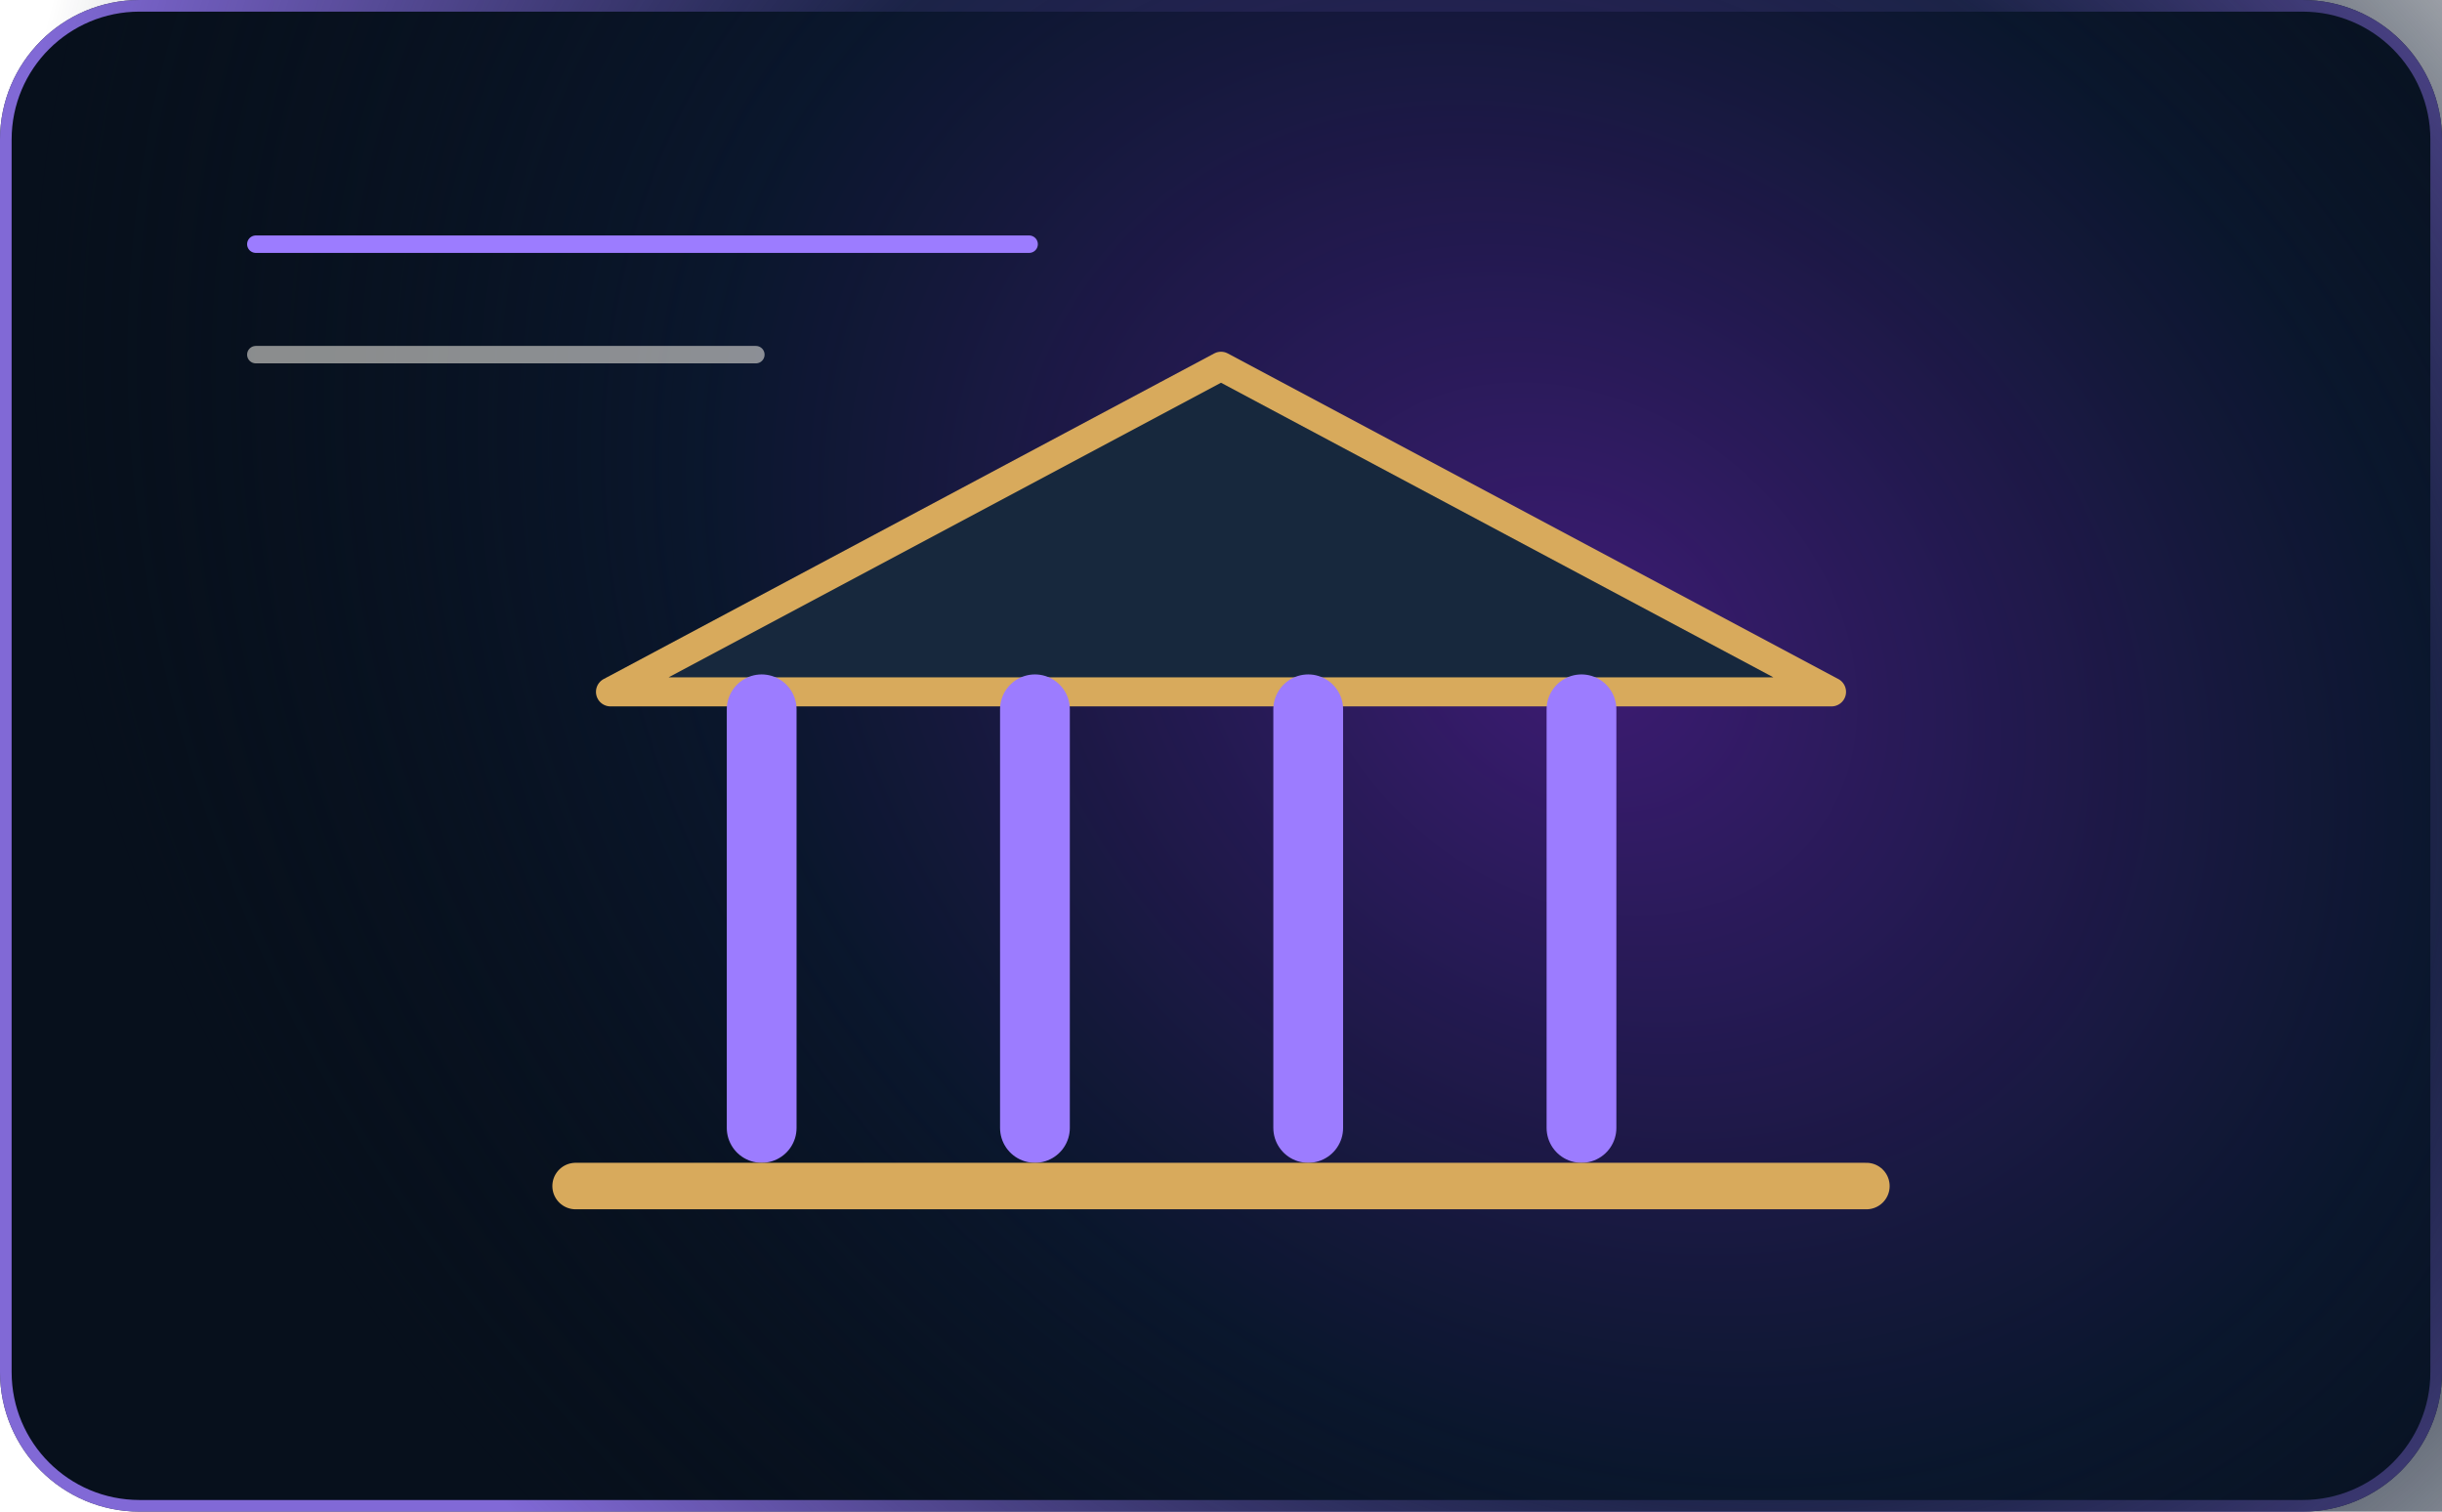
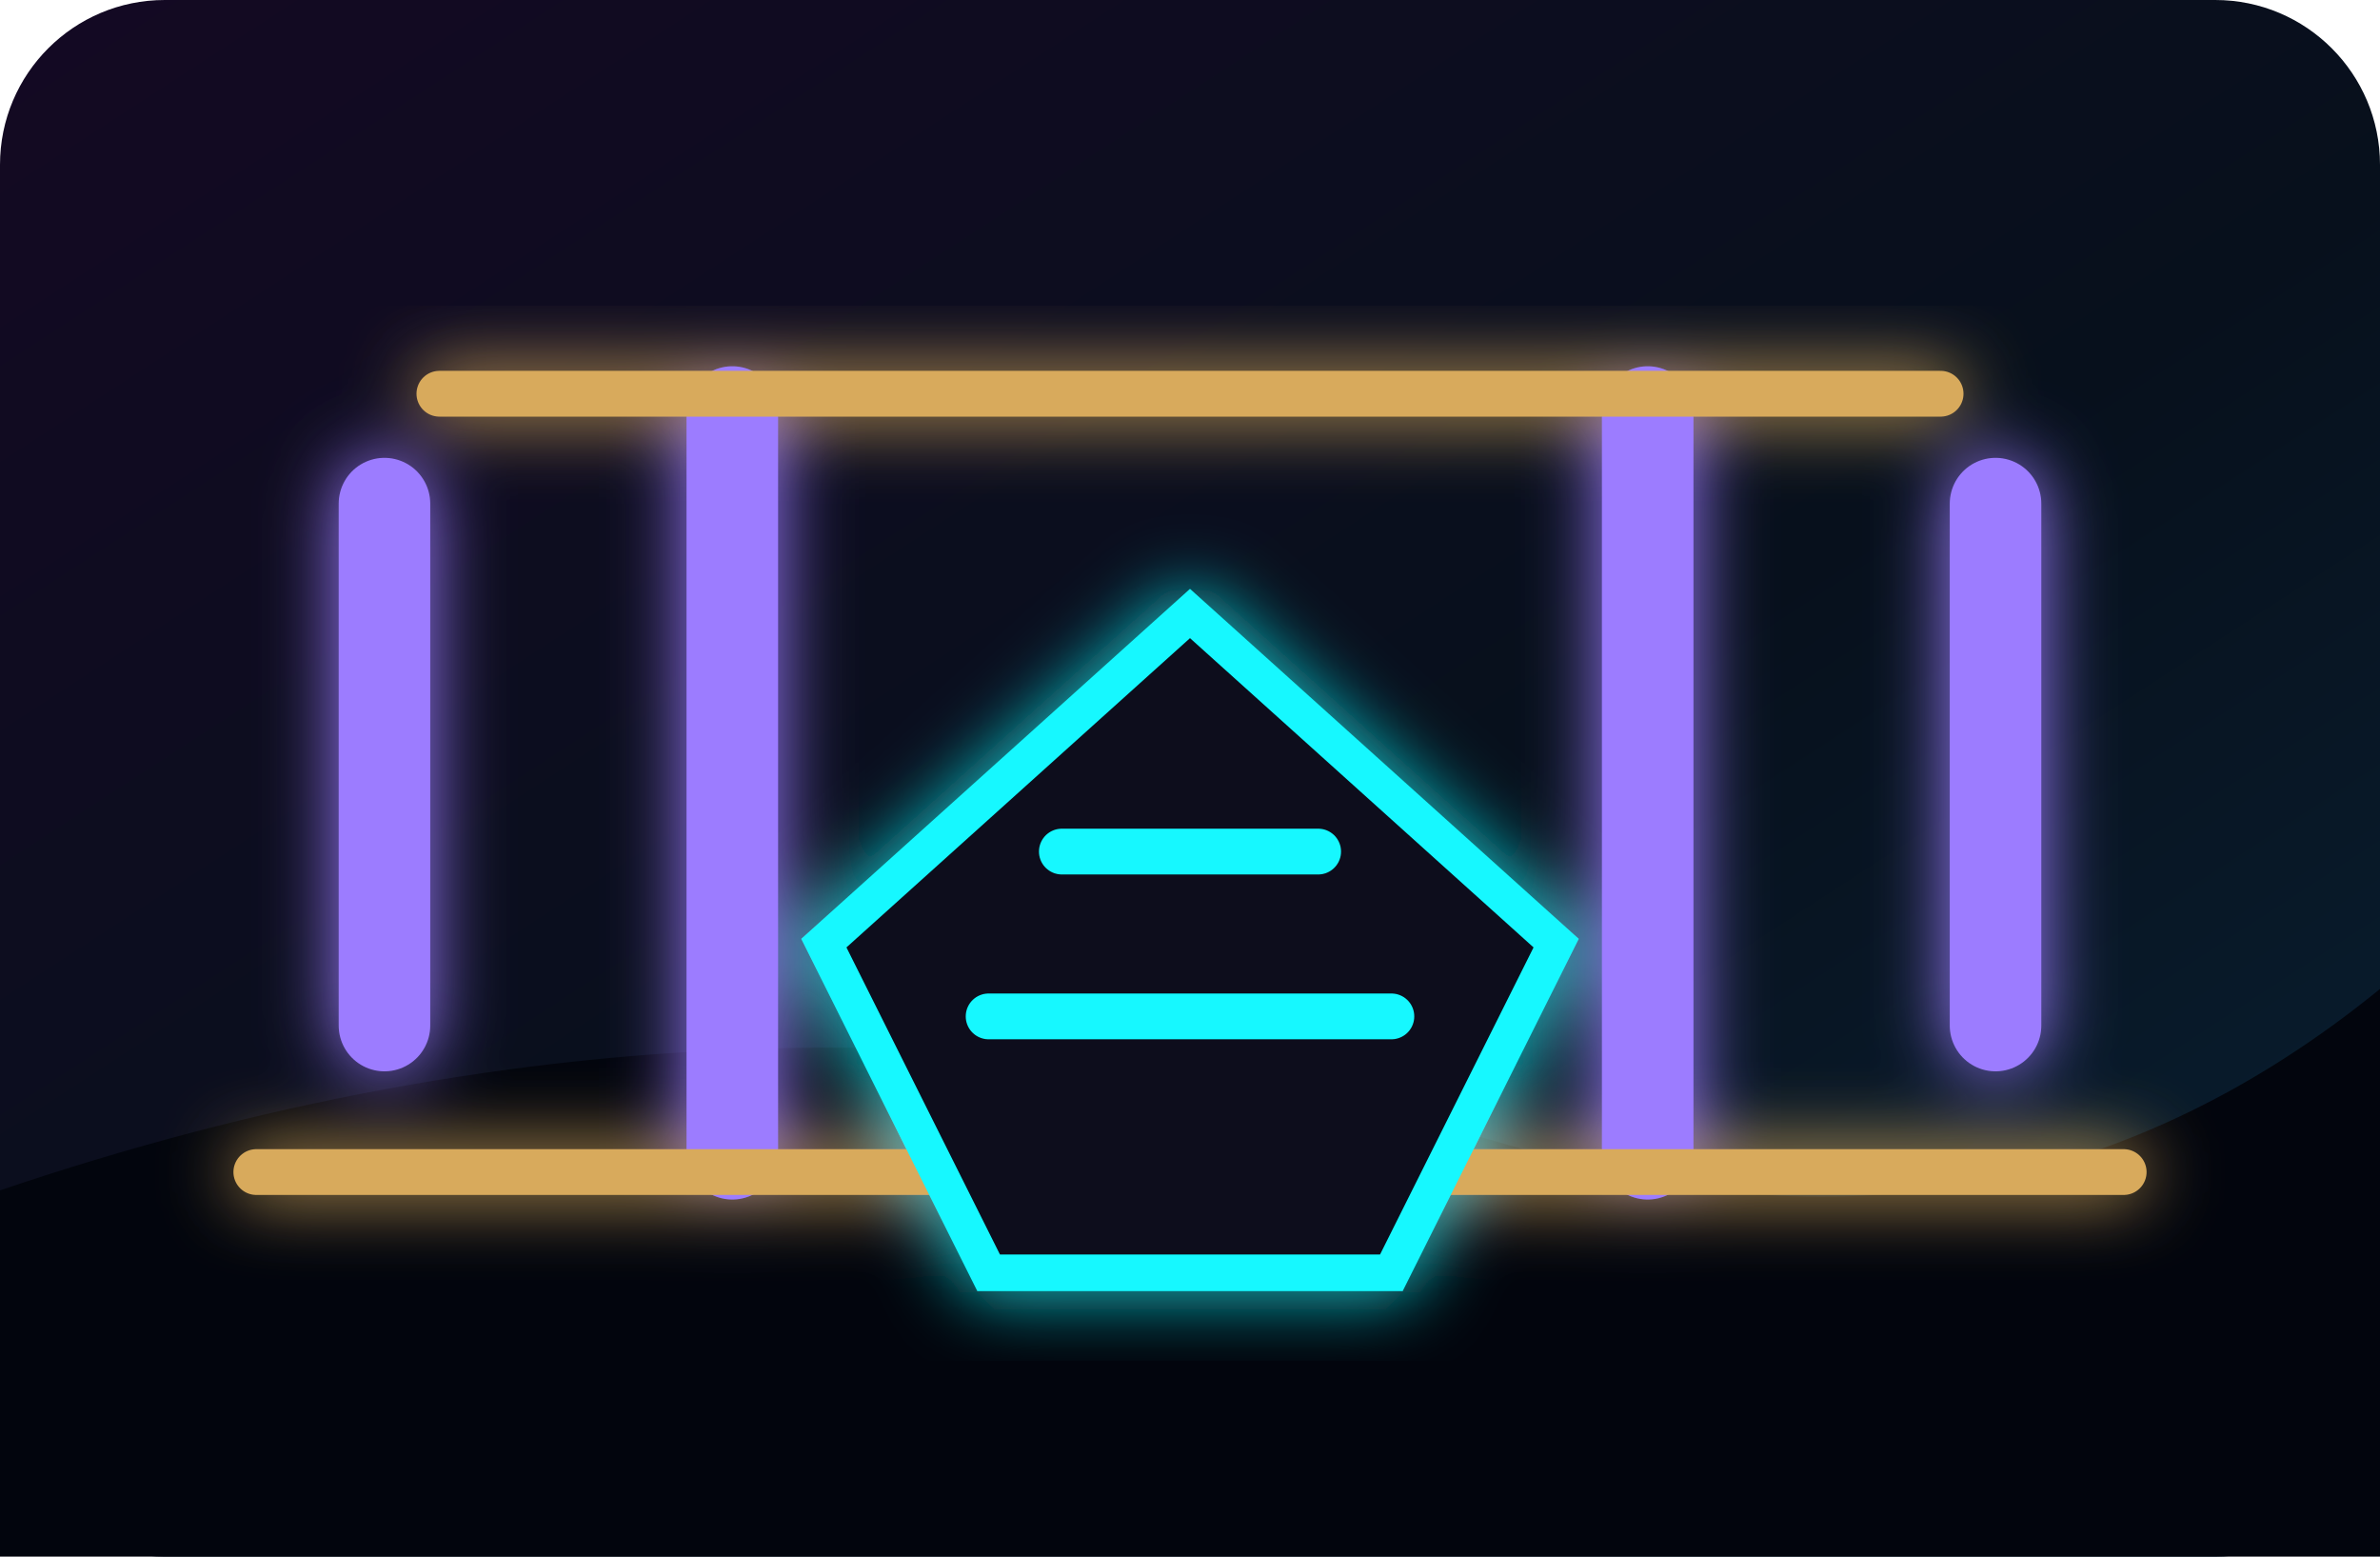
- <svg xmlns="http://www.w3.org/2000/svg" width="420" height="260" viewBox="0 0 420 260" fill="none">
-   <rect width="420" height="260" rx="24" fill="#07101C" />
-   <rect x="1" y="1" width="418" height="258" rx="23" stroke="#9C7CFF" stroke-opacity="0.82" stroke-width="2" />
-   <path d="M0 0H420V260H0V0Z" fill="url(#paint0_radial)" />
-   <path d="M210 63L315 119H105L210 63Z" fill="#17283D" stroke="#D8AA5C" stroke-width="5" stroke-linejoin="round" />
-   <path d="M131 122V194" stroke="#9C7CFF" stroke-width="12" stroke-linecap="round" />
-   <path d="M178 122V194" stroke="#9C7CFF" stroke-width="12" stroke-linecap="round" />
-   <path d="M225 122V194" stroke="#9C7CFF" stroke-width="12" stroke-linecap="round" />
-   <path d="M272 122V194" stroke="#9C7CFF" stroke-width="12" stroke-linecap="round" />
-   <path d="M99 204H321" stroke="#D8AA5C" stroke-width="8" stroke-linecap="round" />
-   <path d="M44 42H177" stroke="#9C7CFF" stroke-width="3" stroke-linecap="round" />
-   <path d="M44 61H130" stroke="#F6F2E9" stroke-opacity="0.55" stroke-width="3" stroke-linecap="round" />
+ <svg xmlns="http://www.w3.org/2000/svg" viewBox="0 0 260 170" role="img" aria-labelledby="title desc">
  <defs>
-     <radialGradient id="paint0_radial" cx="0" cy="0" r="1" gradientUnits="userSpaceOnUse" gradientTransform="translate(272 112) rotate(128) scale(234 292)">
-       <stop stop-color="#3E1C75" />
-       <stop offset="0.55" stop-color="#0B1830" stop-opacity="0.86" />
-       <stop offset="1" stop-color="#07101C" stop-opacity="0" />
-     </radialGradient>
+     <linearGradient id="bg" x1="0" y1="0" x2="1" y2="1">
+       <stop offset="0" stop-color="#140923" />
+       <stop offset=".56" stop-color="#07101c" />
+       <stop offset="1" stop-color="#092235" />
+     </linearGradient>
+     <filter id="glow">
+       <feGaussianBlur stdDeviation="4" result="b" />
+       <feMerge>
+         <feMergeNode in="b" />
+         <feMergeNode in="SourceGraphic" />
+       </feMerge>
+     </filter>
  </defs>
+   <rect width="260" height="170" rx="18" fill="url(#bg)" />
+   <path d="M0 130c56-19 112-21 168-4 34 10 65 4 92-18v62H0z" fill="#02050d" />
+   <g filter="url(#glow)">
+     <path d="M42 112V55M80 126V45M180 126V45M218 112V55" stroke="#9c7cff" stroke-width="10" stroke-linecap="round" />
+     <path d="M28 128h204M48 43h164" stroke="#d8aa5c" stroke-width="5" stroke-linecap="round" />
+     <path d="M90 103l40-36 40 36-18 36h-44z" fill="#07101c" stroke="#15f8ff" stroke-width="4" />
+     <path d="M108 111h44M116 93h28" stroke="#15f8ff" stroke-width="5" stroke-linecap="round" />
+   </g>
</svg>
